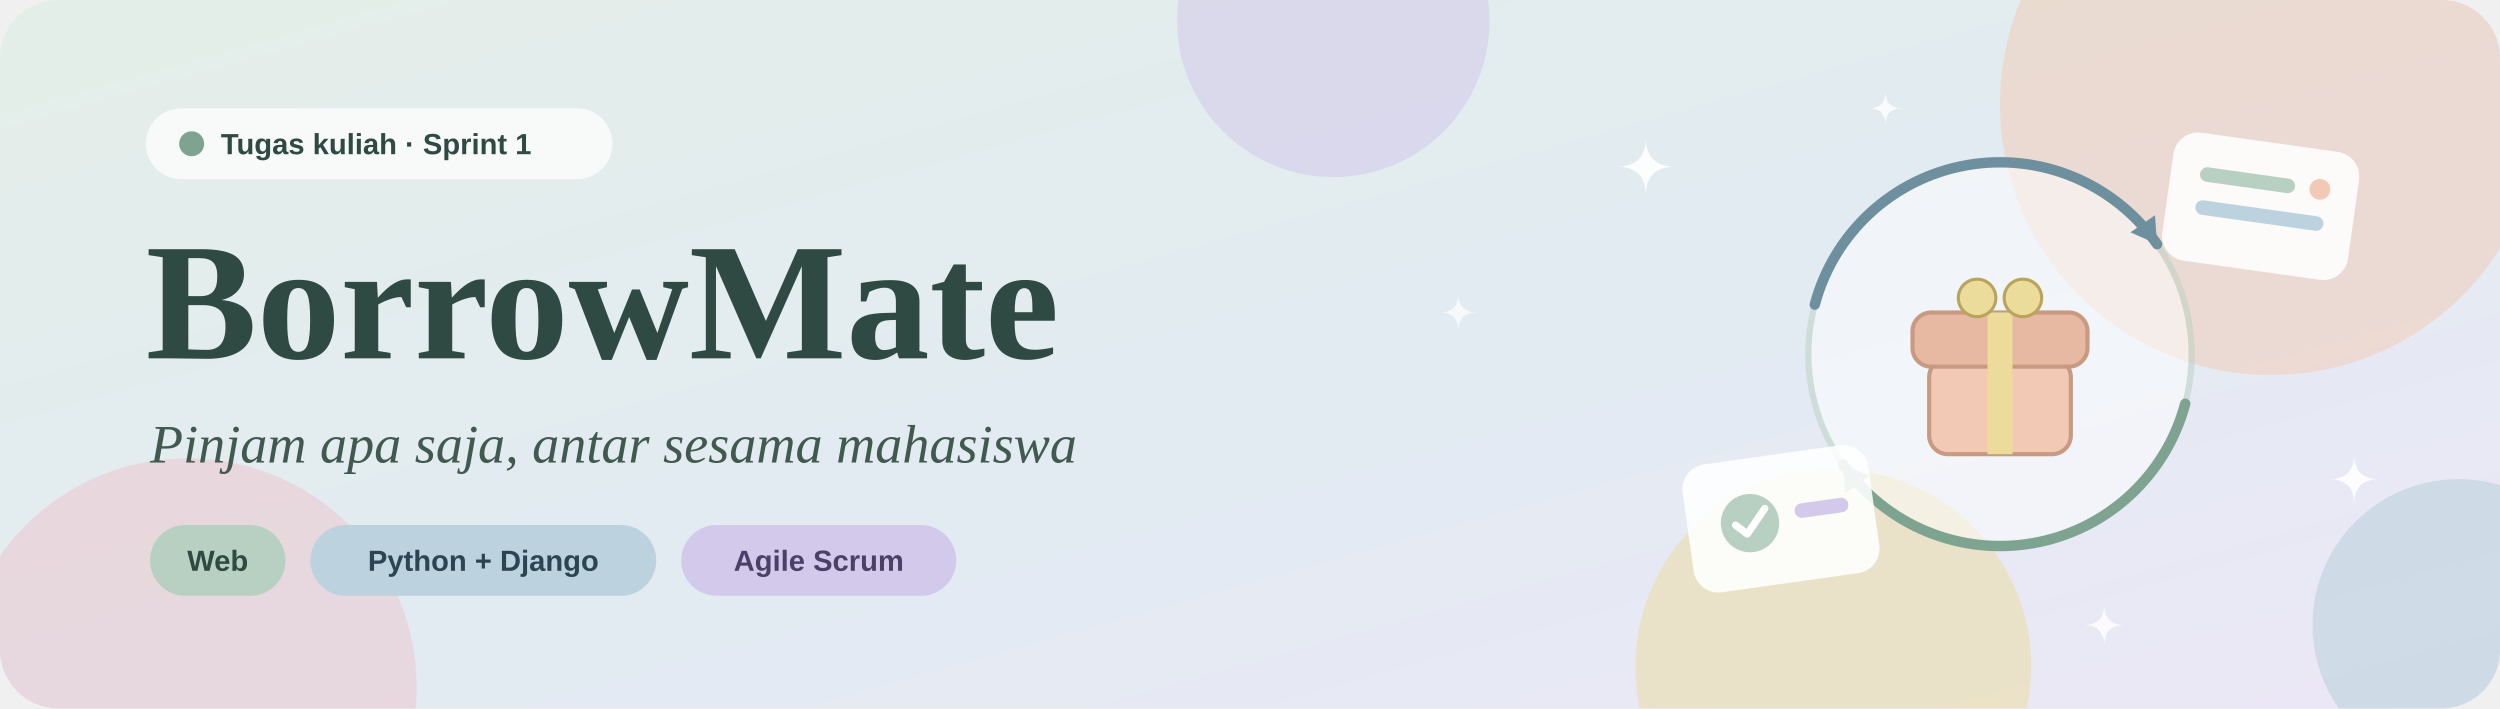
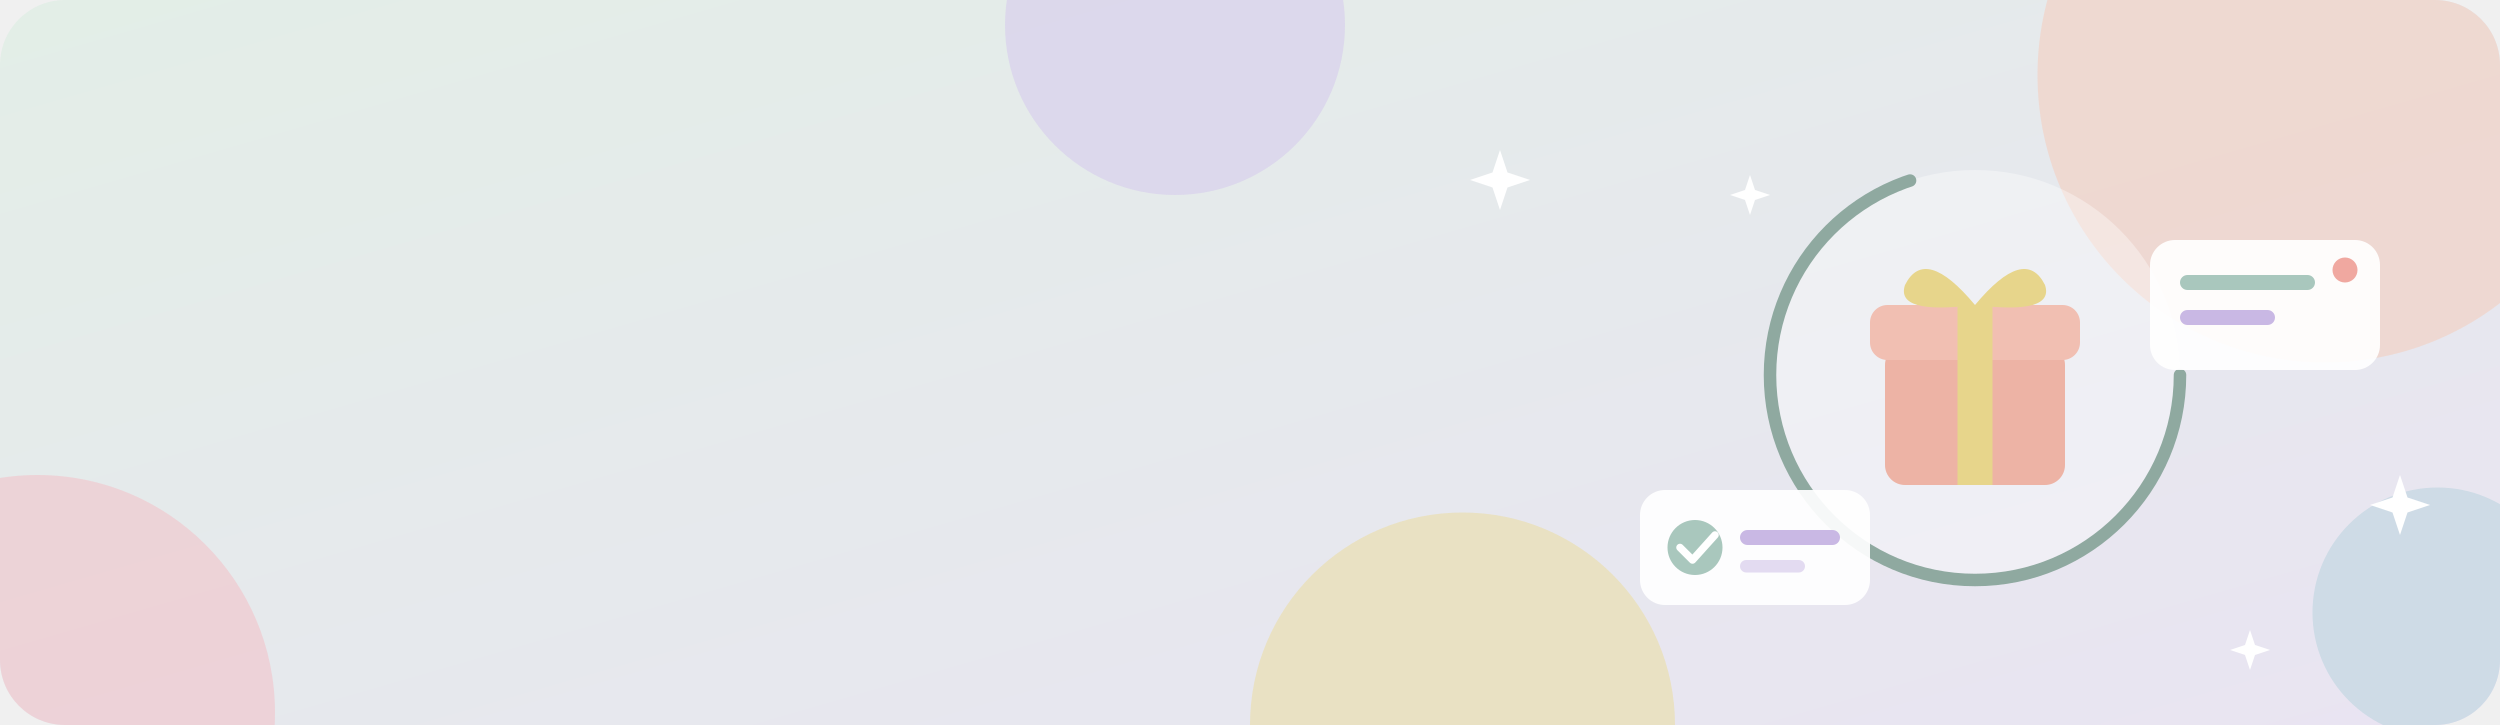
- <svg xmlns="http://www.w3.org/2000/svg" width="1200" height="340" viewBox="0 0 1200 340" role="img" aria-labelledby="t d">
+ <svg xmlns="http://www.w3.org/2000/svg" viewBox="0 0 1000 290" width="1000" height="290" role="img" aria-label="BorrowMate - Pinjam apa saja, antar sesama mahasiswa">
  <defs>
-     <linearGradient id="g" x1="0" y1="0" x2="1" y2="1">
-       <stop offset="0" stop-color="#E4EEE8" />
-       <stop offset=".55" stop-color="#E2EBF2" />
-       <stop offset="1" stop-color="#ECE7F6" />
+     <linearGradient id="bg" x1="0" y1="0" x2="1" y2="1">
+       <stop offset="0" stop-color="#E3EEE7" />
+       <stop offset="1" stop-color="#E9E4F2" />
    </linearGradient>
-     <clipPath id="c">
-       <rect width="1200" height="340" rx="28" />
+     <clipPath id="frame">
+       <rect width="1000" height="290" rx="26" />
+     </clipPath>
+     <clipPath id="typed">
+       <rect x="48" y="170" width="0" height="40">
+         <animate attributeName="width" from="0" to="470" dur="2.6s" begin="0.9s" fill="freeze" />
+       </rect>
    </clipPath>
  </defs>
-   <rect width="1200" height="340" rx="28" fill="url(#g)" />
-   <g clip-path="url(#c)">
-     <circle cx="1090" cy="50" r="130" fill="#F1C9B4" opacity=".5" />
-     <circle cx="880" cy="320" r="95" fill="#EBDC9B" opacity=".5" />
-     <circle cx="90" cy="330" r="110" fill="#EDBFC8" opacity=".45" />
-     <circle cx="640" cy="10" r="75" fill="#D3C9EA" opacity=".55" />
-     <circle cx="1180" cy="300" r="70" fill="#BCD2DE" opacity=".6" />
+   <style>
+     .serif{font-family:Georgia,'Times New Roman',serif}
+     .sans{font-family:'Segoe UI',Helvetica,Arial,sans-serif}
+     .fl{animation:fl 7s ease-in-out infinite}
+     .fl2{animation:fl 9s ease-in-out infinite reverse}
+     .fl3{animation:fl 6s ease-in-out infinite;animation-delay:-2s}
+     @keyframes fl{0%,100%{transform:translateY(0)}50%{transform:translateY(-14px)}}
+     .bob{animation:bob 3.2s ease-in-out infinite}
+     @keyframes bob{0%,100%{transform:translateY(0) rotate(-2deg)}50%{transform:translateY(-9px) rotate(2deg)}}
+     .rise{opacity:0;animation:rise .9s ease-out .2s forwards}
+     @keyframes rise{from{opacity:0;transform:translateY(18px)}to{opacity:1;transform:translateY(0)}}
+     .pill{opacity:0;animation:rise .7s ease-out forwards}
+     .pop{opacity:0;transform-box:fill-box;transform-origin:center;animation:pop .6s cubic-bezier(.2,1.4,.4,1) forwards}
+     @keyframes pop{from{opacity:0;transform:scale(.5)}to{opacity:1;transform:scale(1)}}
+     .tw{transform-box:fill-box;transform-origin:center;animation:tw 2.8s ease-in-out infinite}
+     @keyframes tw{0%,100%{opacity:.25;transform:scale(.6)}50%{opacity:1;transform:scale(1.15)}}
+     .pulse{transform-box:fill-box;transform-origin:center;animation:pulse 2s ease-in-out infinite}
+     @keyframes pulse{0%,100%{transform:scale(1);opacity:1}50%{transform:scale(1.5);opacity:.5}}
+     .drift{animation:drift 8s ease-in-out infinite}
+     @keyframes drift{0%,100%{transform:translate(0,0)}50%{transform:translate(8px,-10px)}}
+     @media (prefers-reduced-motion:reduce){*{animation:none!important}.rise,.pill,.pop{opacity:1!important}}
+   </style>
+   <g clip-path="url(#frame)">
+     <rect width="1000" height="290" fill="url(#bg)" />
+     <circle class="fl" cx="470" cy="10" r="68" fill="#D9D2EC" opacity=".75" />
+     <circle class="fl2" cx="930" cy="30" r="115" fill="#F0D5CB" opacity=".8" />
+     <circle class="fl3" cx="15" cy="285" r="95" fill="#F0C9CF" opacity=".7" />
+     <circle class="fl" cx="585" cy="290" r="85" fill="#EADFB4" opacity=".75" />
+     <circle class="fl2" cx="975" cy="245" r="50" fill="#C9D9E4" opacity=".85" />
+     <g class="pill" style="animation-delay:.1s">
+       <rect x="48" y="36" width="190" height="30" rx="15" fill="#FFFFFF" opacity=".85" />
+       <circle class="pulse" cx="68" cy="51" r="5" fill="#7E9C92" />
+       <text class="sans" x="84" y="56" font-size="12" fill="#4E5F5A">Tugas kuliah · Sprint 2</text>
+     </g>
+     <g class="rise">
+       <text class="serif" x="46" y="150" font-size="76" font-weight="700" fill="#2F4A44">BorrowMate</text>
+     </g>
+     <g clip-path="url(#typed)">
+       <text class="serif" x="48" y="198" font-size="24" font-style="italic" fill="#4A5A66">Pinjam apa saja, antar sesama mahasiswa</text>
+     </g>
+     <g>
+       <g class="pop" style="animation-delay:3.2s">
+         <rect x="48" y="232" width="56" height="26" rx="13" fill="#BFD8CB" />
+         <text class="sans" x="76" y="249" font-size="12" text-anchor="middle" fill="#2F4A44">Web</text>
+       </g>
+       <g class="pop" style="animation-delay:3.4s">
+         <rect x="114" y="232" width="118" height="26" rx="13" fill="#BCD3E0" />
+         <text class="sans" x="173" y="249" font-size="12" text-anchor="middle" fill="#2F4A5E">Python + Django</text>
+       </g>
+       <g class="pop" style="animation-delay:3.6s">
+         <rect x="242" y="232" width="106" height="26" rx="13" fill="#D6CCEB" />
+         <text class="sans" x="295" y="249" font-size="12" text-anchor="middle" fill="#46386B">Agile Scrum</text>
+       </g>
+     </g>
+     <g>
+       <circle cx="790" cy="150" r="82" fill="#FFFFFF" opacity=".35" />
+       <circle cx="790" cy="150" r="82" fill="none" stroke="#8FA9A0" stroke-width="5" stroke-linecap="round" stroke-dasharray="360 160">
+         <animateTransform attributeName="transform" type="rotate" from="0 790 150" to="360 790 150" dur="9s" repeatCount="indefinite" />
+       </circle>
+       <g class="bob">
+         <rect x="754" y="138" width="72" height="56" rx="8" fill="#EDB3A5" />
+         <rect x="748" y="122" width="84" height="22" rx="7" fill="#F1BFB2" />
+         <rect x="783" y="122" width="14" height="72" fill="#E7D58B" />
+         <path d="M790 122 q-20 -24 -28 -8 q-4 12 28 8 z" fill="#E7D58B" />
+         <path d="M790 122 q20 -24 28 -8 q4 12 -28 8 z" fill="#E7D58B" />
+       </g>
+       <g class="drift">
+         <rect x="860" y="96" width="92" height="52" rx="10" fill="#FFFFFF" opacity=".92" />
+         <rect x="872" y="110" width="54" height="6" rx="3" fill="#A9C7BD" />
+         <rect x="872" y="124" width="38" height="6" rx="3" fill="#C9B8E4" />
+         <circle cx="938" cy="108" r="5" fill="#F0A8A0" />
+       </g>
+       <g class="fl3">
+         <rect x="656" y="196" width="92" height="46" rx="10" fill="#FFFFFF" opacity=".92" />
+         <circle cx="678" cy="219" r="11" fill="#A9C7BD" />
+         <path d="M672 219 l5 5 l9 -10" fill="none" stroke="#FFFFFF" stroke-width="3" stroke-linecap="round" stroke-linejoin="round" />
+         <rect x="696" y="212" width="40" height="6" rx="3" fill="#C9B8E4" />
+         <rect x="696" y="224" width="26" height="5" rx="2.5" fill="#E3DBF1" />
+       </g>
+       <path class="tw" style="animation-delay:0s" d="M600 60 l3 9 l9 3 l-9 3 l-3 9 l-3 -9 l-9 -3 l9 -3 z" fill="#FFFFFF" />
+       <path class="tw" style="animation-delay:.9s" d="M960 190 l3 9 l9 3 l-9 3 l-3 9 l-3 -9 l-9 -3 l9 -3 z" fill="#FFFFFF" />
+       <path class="tw" style="animation-delay:1.7s" d="M700 70 l2 6 l6 2 l-6 2 l-2 6 l-2 -6 l-6 -2 l6 -2 z" fill="#FFFFFF" />
+       <path class="tw" style="animation-delay:2.2s" d="M900 252 l2 6 l6 2 l-6 2 l-2 6 l-2 -6 l-6 -2 l6 -2 z" fill="#FFFFFF" />
+     </g>
  </g>
-   <rect x="70" y="52" width="224" height="34" rx="17" fill="#fff" opacity=".7" />
-   <circle cx="92" cy="69" r="6" fill="#7FA391" />
-   <text x="106" y="74" font-family="'Segoe UI', 'Helvetica Neue', Arial, sans-serif" font-size="14" font-weight="600" fill="#2E4A42" text-anchor="start">Tugas kuliah · Sprint 1</text>
-   <text x="70" y="172" font-family="Georgia, 'Times New Roman', serif" font-size="80" font-weight="bold" fill="#2E4A42" text-anchor="start">BorrowMate</text>
-   <text x="72" y="222" font-family="Georgia, 'Times New Roman', serif" font-size="26" font-weight="normal" fill="#41594F" text-anchor="start" font-style="italic">Pinjam apa saja, antar sesama mahasiswa</text>
-   <rect x="72" y="252" width="65" height="34" rx="17" fill="#B7D0C2" />
-   <text x="104.5" y="274" font-family="'Segoe UI', 'Helvetica Neue', Arial, sans-serif" font-size="14" font-weight="600" fill="#2E4A42" text-anchor="middle">Web</text>
-   <rect x="149" y="252" width="166" height="34" rx="17" fill="#BCD2DE" />
-   <text x="232.0" y="274" font-family="'Segoe UI', 'Helvetica Neue', Arial, sans-serif" font-size="14" font-weight="600" fill="#2B4552" text-anchor="middle">Python + Django</text>
-   <rect x="327" y="252" width="132" height="34" rx="17" fill="#D3C9EA" />
-   <text x="393.0" y="274" font-family="'Segoe UI', 'Helvetica Neue', Arial, sans-serif" font-size="14" font-weight="600" fill="#4A4068" text-anchor="middle">Agile Scrum</text>
-   <circle cx="960" cy="170" r="92" fill="#fff" opacity=".5" stroke="#B7D0C2" stroke-width="3" />
-   <path d="M871.1 146.2 A92 92 0 0 1 1035.4 117.2" fill="none" stroke="#6E8F9E" stroke-width="5" stroke-linecap="round" />
-   <polygon points="1035.4,117.2 1022.6,111.5 1034.4,103.3" fill="#6E8F9E" />
-   <path d="M1048.9 193.8 A92 92 0 0 1 884.6 222.8" fill="none" stroke="#7FA391" stroke-width="5" stroke-linecap="round" />
-   <polygon points="884.6,222.8 897.4,228.5 885.6,236.7" fill="#7FA391" />
-   <rect x="926" y="172" width="68" height="46" rx="9" fill="#F1C9B4" stroke="#C99A82" stroke-width="2" />
-   <rect x="918" y="150" width="84" height="26" rx="9" fill="#E7B9A2" stroke="#C99A82" stroke-width="2" />
-   <rect x="954" y="150" width="12" height="68" fill="#EBDC9B" />
-   <circle cx="949" cy="143" r="9" fill="#EBDC9B" stroke="#B8A45A" stroke-width="1.5" />
-   <circle cx="971" cy="143" r="9" fill="#EBDC9B" stroke="#B8A45A" stroke-width="1.5" />
-   <g transform="rotate(8 1085 100)">
-     <rect x="1040" y="68" width="90" height="62" rx="12" fill="#fff" opacity=".88" />
-     <rect x="1054" y="84" width="46" height="7" rx="3.5" fill="#B7D0C2" />
-     <rect x="1054" y="100" width="62" height="7" rx="3.5" fill="#BCD2DE" />
-     <circle cx="1112" cy="87" r="5" fill="#F1C9B4" />
-   </g>
-   <g transform="rotate(-8 855 250)">
-     <rect x="810" y="218" width="90" height="62" rx="12" fill="#fff" opacity=".88" />
-     <circle cx="840" cy="249" r="14" fill="#B7D0C2" />
-     <path d="M833 249 l5 5 l10 -11" stroke="#fff" stroke-width="3.5" fill="none" stroke-linecap="round" stroke-linejoin="round" />
-     <rect x="862" y="243" width="26" height="7" rx="3.5" fill="#D3C9EA" />
-   </g>
-   <path d="M790 66 Q790 80 804 80 Q790 80 790 94 Q790 80 776 80 Q790 80 790 66Z" fill="#fff" opacity="0.9" />
-   <path d="M1130 218 Q1130 230 1142 230 Q1130 230 1130 242 Q1130 230 1118 230 Q1130 230 1130 218Z" fill="#fff" opacity="0.9" />
-   <path d="M700 141 Q700 150 709 150 Q700 150 700 159 Q700 150 691 150 Q700 150 700 141Z" fill="#fff" opacity="0.7" />
-   <path d="M1010 290 Q1010 300 1020 300 Q1010 300 1010 310 Q1010 300 1000 300 Q1010 300 1010 290Z" fill="#fff" opacity="0.8" />
-   <path d="M905 44 Q905 52 913 52 Q905 52 905 60 Q905 52 897 52 Q905 52 905 44Z" fill="#fff" opacity="0.8" />
</svg>
